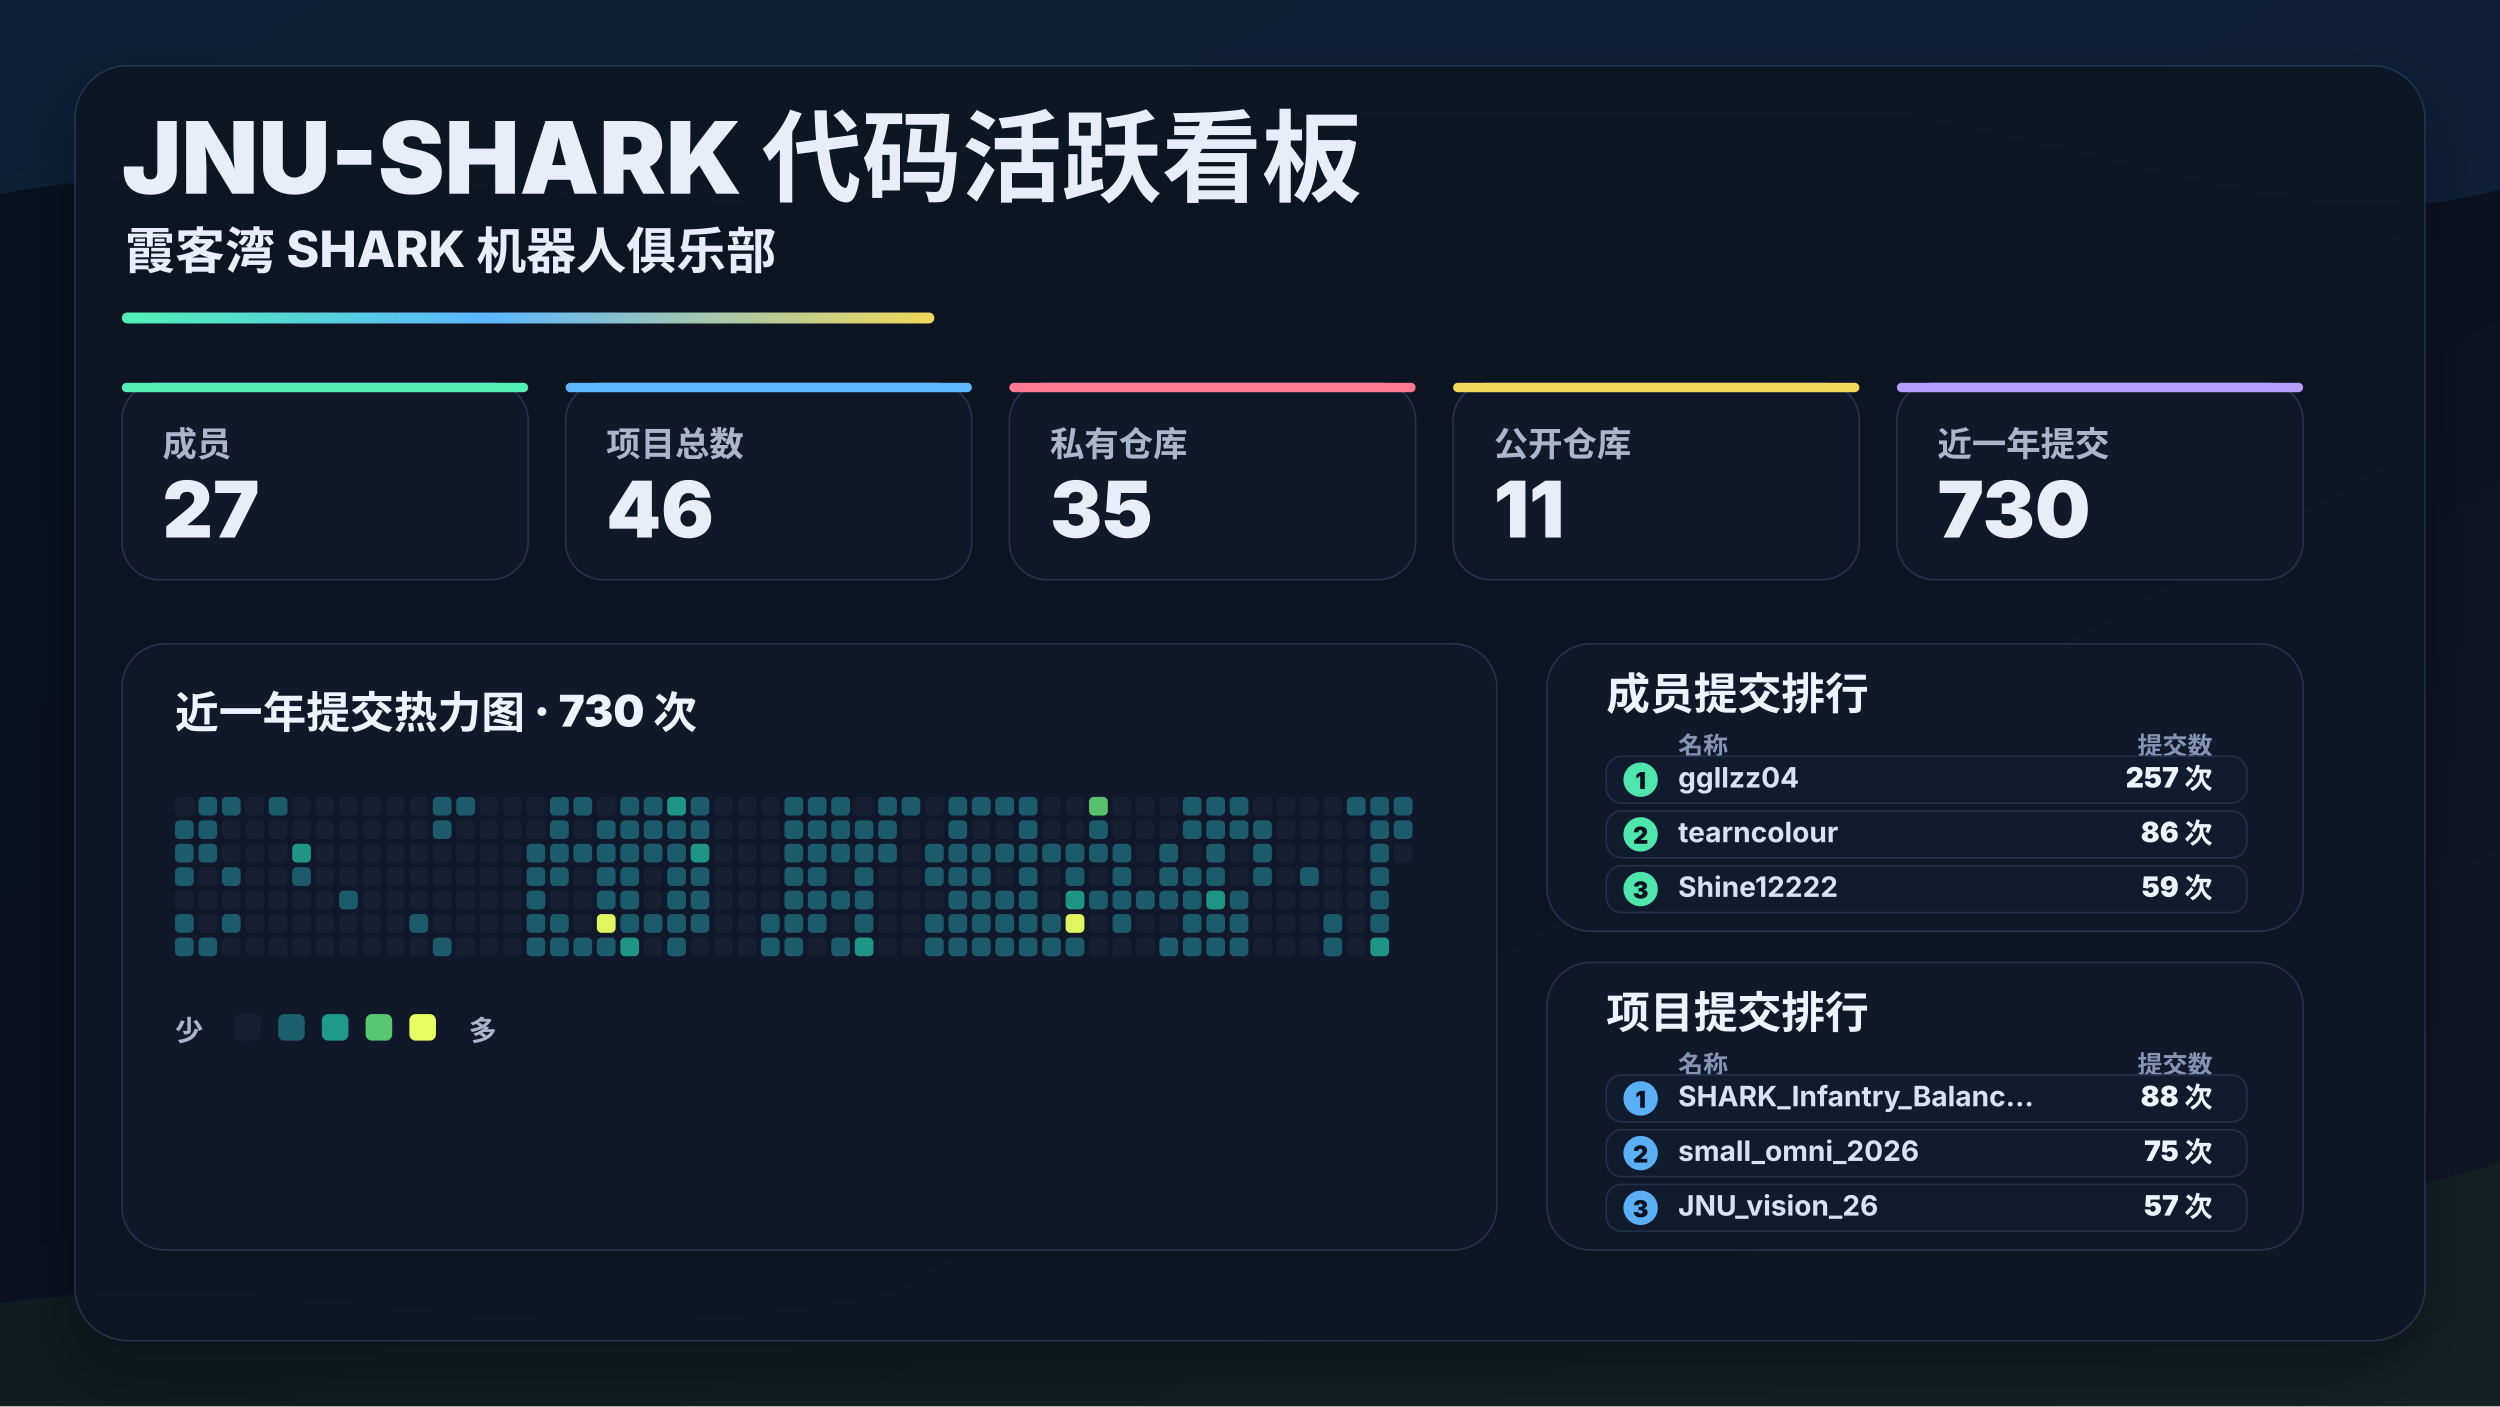
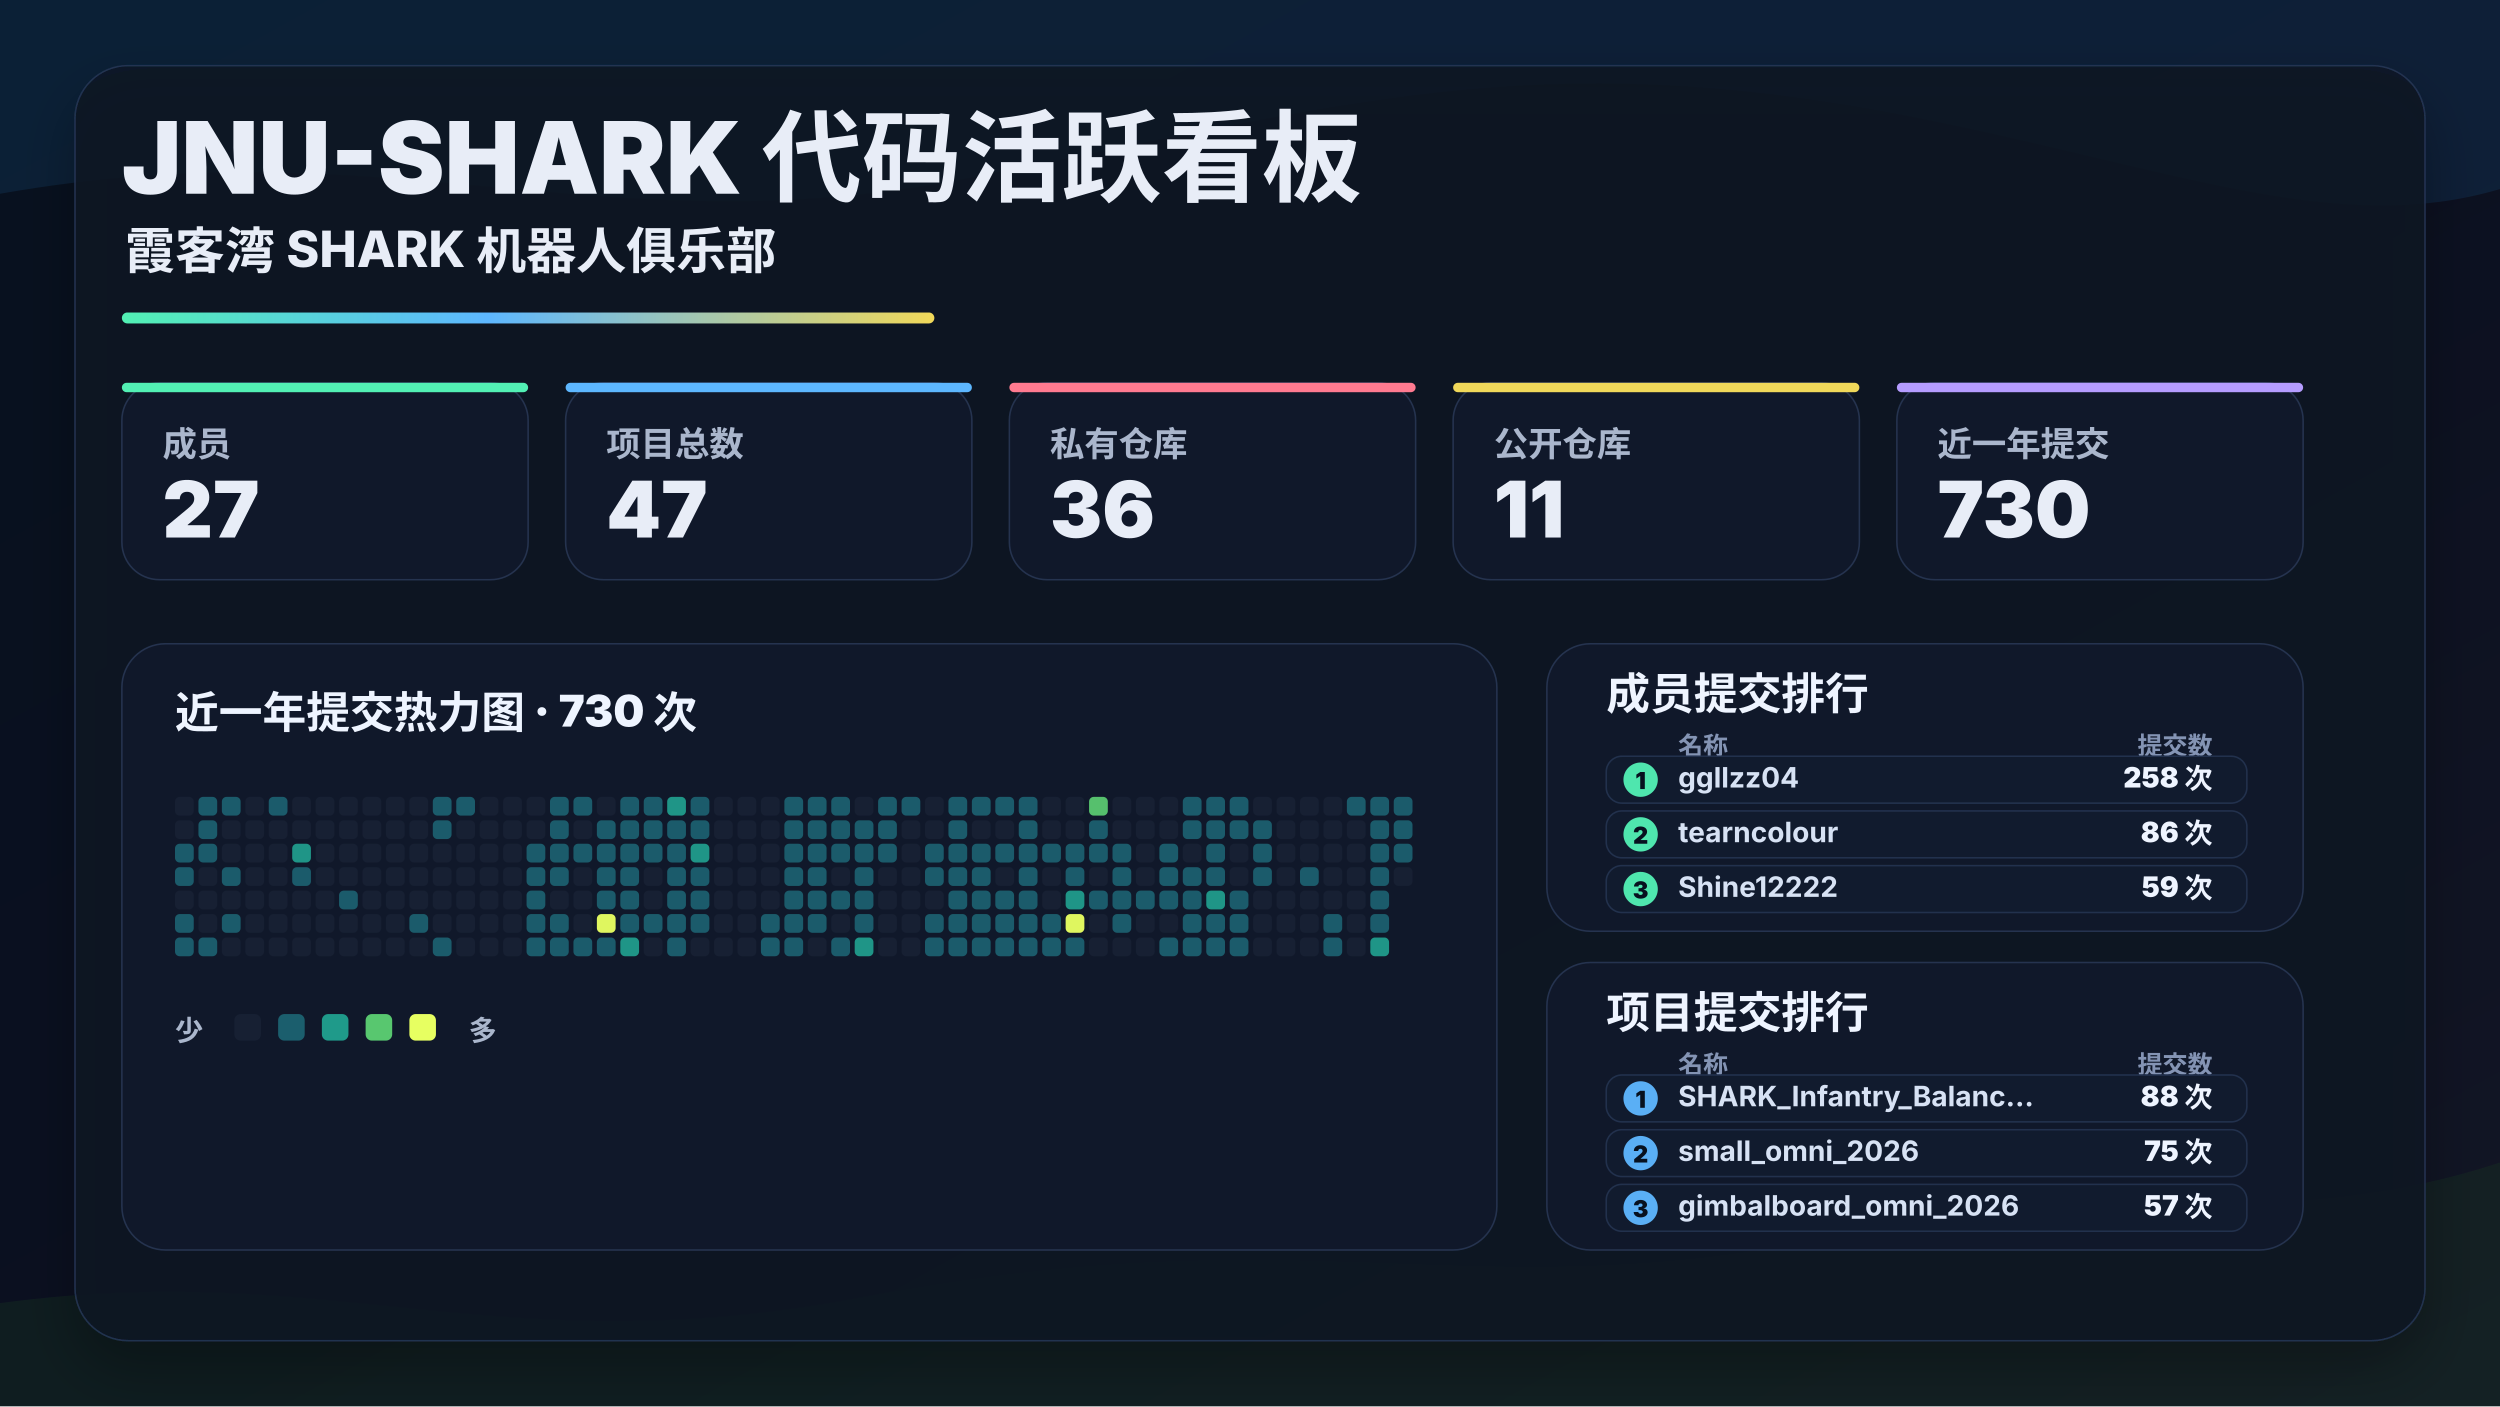
<svg xmlns="http://www.w3.org/2000/svg" width="1600" height="900" viewBox="0 0 1600 900" role="img" aria-labelledby="title desc">
  <defs>
    <linearGradient id="bg" x1="0" y1="0" x2="1" y2="1">
      <stop offset="0" stop-color="#07111f" />
      <stop offset="0.52" stop-color="#0b1020" />
      <stop offset="1" stop-color="#131625" />
    </linearGradient>
    <linearGradient id="hero" x1="0" y1="0" x2="1" y2="0">
      <stop offset="0" stop-color="#52f0b4" />
      <stop offset="0.45" stop-color="#5db7ff" />
      <stop offset="1" stop-color="#f0d85a" />
    </linearGradient>
    <filter id="softShadow" x="-10%" y="-10%" width="120%" height="120%">
      <feDropShadow dx="0" dy="18" stdDeviation="18" flood-color="#000000" flood-opacity="0.32" />
    </filter>
  </defs>
  <style>
    text { font-family: Inter, ui-sans-serif, system-ui, -apple-system, BlinkMacSystemFont, "Segoe UI", "PingFang SC", "Microsoft YaHei", sans-serif; fill: #e8edf7; }
    .title { font-size: 64px; font-weight: 900; letter-spacing: 0; }
    .subtitle { font-size: 32px; font-weight: 780; fill: #e8edf7; }
    .label { font-size: 22px; fill: #aab6cc; font-weight: 760; }
    .stat { font-size: 50px; font-weight: 900; }
    .section-title { font-size: 28px; font-weight: 860; fill: #eef4ff; }
    .table-head { font-size: 16px; fill: #8494b4; font-weight: 720; }
    .row-name { font-size: 18px; fill: #d7e2f4; font-weight: 720; }
    .row-value { font-size: 18px; fill: #eef4ff; font-weight: 860; }
    .rank { font-size: 15px; fill: #07111f; font-weight: 900; }
    .tiny { font-size: 18px; fill: #aab6cc; font-weight: 620; }
  </style>
  <rect width="1600" height="900" fill="url(#bg)" />
  <path d="M0 124 C250 80 385 160 620 114 C860 67 982 28 1220 74 C1392 108 1495 152 1600 121 L1600 0 L0 0 Z" fill="#12385c" opacity="0.38" />
  <path d="M0 834 C216 805 318 875 553 830 C835 776 935 837 1160 794 C1350 758 1464 789 1600 744 L1600 900 L0 900 Z" fill="#173622" opacity="0.36" />
  <g filter="url(#softShadow)">
    <rect x="48" y="42" width="1504" height="816" rx="34" fill="#0b1324" opacity="0.88" stroke="#263654" />
  </g>
  <text x="78" y="124" class="title">JNU-SHARK 代码活跃看板</text>
  <text x="80" y="172" class="subtitle">霞客湾 SHARK 机器人俱乐部</text>
  <rect x="78" y="200" width="520" height="7" rx="3.5" fill="url(#hero)" />
  <g>
    <rect x="78" y="245" width="260" height="126" rx="24" fill="#10182a" stroke="#25334f" />
    <rect x="78" y="245" width="260" height="6" rx="3" fill="#52f0b4" />
    <text x="104" y="292" class="label">成员</text>
    <text x="104" y="344" class="stat">27</text>
  </g>
  <g>
    <rect x="362" y="245" width="260" height="126" rx="24" fill="#10182a" stroke="#25334f" />
    <rect x="362" y="245" width="260" height="6" rx="3" fill="#5db7ff" />
    <text x="388" y="292" class="label">项目总数</text>
-     <text x="388" y="344" class="stat">46</text>
+     <text x="388" y="344" class="stat">47</text>
  </g>
  <g>
    <rect x="646" y="245" width="260" height="126" rx="24" fill="#10182a" stroke="#25334f" />
    <rect x="646" y="245" width="260" height="6" rx="3" fill="#ff7a90" />
    <text x="672" y="292" class="label">私有仓库</text>
-     <text x="672" y="344" class="stat">35</text>
+     <text x="672" y="344" class="stat">36</text>
  </g>
  <g>
    <rect x="930" y="245" width="260" height="126" rx="24" fill="#10182a" stroke="#25334f" />
    <rect x="930" y="245" width="260" height="6" rx="3" fill="#f0d85a" />
    <text x="956" y="292" class="label">公开仓库</text>
    <text x="956" y="344" class="stat">11</text>
  </g>
  <g>
    <rect x="1214" y="245" width="260" height="126" rx="24" fill="#10182a" stroke="#25334f" />
    <rect x="1214" y="245" width="260" height="6" rx="3" fill="#b59cff" />
    <text x="1240" y="292" class="label">近一年提交</text>
    <text x="1240" y="344" class="stat">730</text>
  </g>
  <rect x="78" y="412" width="880" height="388" rx="28" fill="#10182a" stroke="#25334f" />
  <text x="112" y="466" class="section-title">近一年提交热力图 · 730 次</text>
  <rect x="112" y="510" width="12" height="12" rx="3" fill="#172033" opacity="0.96" />
-   <rect x="112" y="525" width="12" height="12" rx="3" fill="#1b5e6d" opacity="0.96" />
+   <rect x="112" y="525" width="12" height="12" rx="3" fill="#172033" opacity="0.96" />
  <rect x="112" y="540" width="12" height="12" rx="3" fill="#1b5e6d" opacity="0.96" />
  <rect x="112" y="555" width="12" height="12" rx="3" fill="#1b5e6d" opacity="0.96" />
  <rect x="112" y="570" width="12" height="12" rx="3" fill="#172033" opacity="0.96" />
  <rect x="112" y="585" width="12" height="12" rx="3" fill="#1b5e6d" opacity="0.96" />
  <rect x="112" y="600" width="12" height="12" rx="3" fill="#1b5e6d" opacity="0.96" />
  <rect x="127" y="510" width="12" height="12" rx="3" fill="#1b5e6d" opacity="0.96" />
  <rect x="127" y="525" width="12" height="12" rx="3" fill="#1b5e6d" opacity="0.96" />
  <rect x="127" y="540" width="12" height="12" rx="3" fill="#1b5e6d" opacity="0.96" />
  <rect x="127" y="555" width="12" height="12" rx="3" fill="#172033" opacity="0.96" />
  <rect x="127" y="570" width="12" height="12" rx="3" fill="#172033" opacity="0.96" />
  <rect x="127" y="585" width="12" height="12" rx="3" fill="#172033" opacity="0.96" />
  <rect x="127" y="600" width="12" height="12" rx="3" fill="#1b5e6d" opacity="0.96" />
  <rect x="142" y="510" width="12" height="12" rx="3" fill="#1b5e6d" opacity="0.96" />
  <rect x="142" y="525" width="12" height="12" rx="3" fill="#172033" opacity="0.96" />
  <rect x="142" y="540" width="12" height="12" rx="3" fill="#172033" opacity="0.96" />
  <rect x="142" y="555" width="12" height="12" rx="3" fill="#1b5e6d" opacity="0.96" />
  <rect x="142" y="570" width="12" height="12" rx="3" fill="#172033" opacity="0.96" />
  <rect x="142" y="585" width="12" height="12" rx="3" fill="#1b5e6d" opacity="0.96" />
  <rect x="142" y="600" width="12" height="12" rx="3" fill="#172033" opacity="0.96" />
  <rect x="157" y="510" width="12" height="12" rx="3" fill="#172033" opacity="0.96" />
  <rect x="157" y="525" width="12" height="12" rx="3" fill="#172033" opacity="0.96" />
  <rect x="157" y="540" width="12" height="12" rx="3" fill="#172033" opacity="0.96" />
  <rect x="157" y="555" width="12" height="12" rx="3" fill="#172033" opacity="0.96" />
  <rect x="157" y="570" width="12" height="12" rx="3" fill="#172033" opacity="0.96" />
  <rect x="157" y="585" width="12" height="12" rx="3" fill="#172033" opacity="0.96" />
  <rect x="157" y="600" width="12" height="12" rx="3" fill="#172033" opacity="0.96" />
  <rect x="172" y="510" width="12" height="12" rx="3" fill="#1b5e6d" opacity="0.96" />
  <rect x="172" y="525" width="12" height="12" rx="3" fill="#172033" opacity="0.96" />
  <rect x="172" y="540" width="12" height="12" rx="3" fill="#172033" opacity="0.96" />
  <rect x="172" y="555" width="12" height="12" rx="3" fill="#172033" opacity="0.96" />
  <rect x="172" y="570" width="12" height="12" rx="3" fill="#172033" opacity="0.96" />
  <rect x="172" y="585" width="12" height="12" rx="3" fill="#172033" opacity="0.96" />
  <rect x="172" y="600" width="12" height="12" rx="3" fill="#172033" opacity="0.96" />
  <rect x="187" y="510" width="12" height="12" rx="3" fill="#172033" opacity="0.96" />
  <rect x="187" y="525" width="12" height="12" rx="3" fill="#172033" opacity="0.96" />
  <rect x="187" y="540" width="12" height="12" rx="3" fill="#1f9a8a" opacity="0.96" />
  <rect x="187" y="555" width="12" height="12" rx="3" fill="#1b5e6d" opacity="0.96" />
  <rect x="187" y="570" width="12" height="12" rx="3" fill="#172033" opacity="0.96" />
  <rect x="187" y="585" width="12" height="12" rx="3" fill="#172033" opacity="0.96" />
  <rect x="187" y="600" width="12" height="12" rx="3" fill="#172033" opacity="0.96" />
  <rect x="202" y="510" width="12" height="12" rx="3" fill="#172033" opacity="0.96" />
  <rect x="202" y="525" width="12" height="12" rx="3" fill="#172033" opacity="0.96" />
  <rect x="202" y="540" width="12" height="12" rx="3" fill="#172033" opacity="0.96" />
  <rect x="202" y="555" width="12" height="12" rx="3" fill="#172033" opacity="0.96" />
  <rect x="202" y="570" width="12" height="12" rx="3" fill="#172033" opacity="0.96" />
  <rect x="202" y="585" width="12" height="12" rx="3" fill="#172033" opacity="0.96" />
  <rect x="202" y="600" width="12" height="12" rx="3" fill="#172033" opacity="0.96" />
  <rect x="217" y="510" width="12" height="12" rx="3" fill="#172033" opacity="0.96" />
  <rect x="217" y="525" width="12" height="12" rx="3" fill="#172033" opacity="0.96" />
  <rect x="217" y="540" width="12" height="12" rx="3" fill="#172033" opacity="0.96" />
  <rect x="217" y="555" width="12" height="12" rx="3" fill="#172033" opacity="0.96" />
  <rect x="217" y="570" width="12" height="12" rx="3" fill="#1b5e6d" opacity="0.96" />
  <rect x="217" y="585" width="12" height="12" rx="3" fill="#172033" opacity="0.96" />
  <rect x="217" y="600" width="12" height="12" rx="3" fill="#172033" opacity="0.96" />
  <rect x="232" y="510" width="12" height="12" rx="3" fill="#172033" opacity="0.96" />
  <rect x="232" y="525" width="12" height="12" rx="3" fill="#172033" opacity="0.96" />
  <rect x="232" y="540" width="12" height="12" rx="3" fill="#172033" opacity="0.96" />
  <rect x="232" y="555" width="12" height="12" rx="3" fill="#172033" opacity="0.96" />
  <rect x="232" y="570" width="12" height="12" rx="3" fill="#172033" opacity="0.96" />
  <rect x="232" y="585" width="12" height="12" rx="3" fill="#172033" opacity="0.96" />
  <rect x="232" y="600" width="12" height="12" rx="3" fill="#172033" opacity="0.96" />
  <rect x="247" y="510" width="12" height="12" rx="3" fill="#172033" opacity="0.96" />
  <rect x="247" y="525" width="12" height="12" rx="3" fill="#172033" opacity="0.96" />
  <rect x="247" y="540" width="12" height="12" rx="3" fill="#172033" opacity="0.96" />
  <rect x="247" y="555" width="12" height="12" rx="3" fill="#172033" opacity="0.96" />
  <rect x="247" y="570" width="12" height="12" rx="3" fill="#172033" opacity="0.96" />
  <rect x="247" y="585" width="12" height="12" rx="3" fill="#172033" opacity="0.96" />
  <rect x="247" y="600" width="12" height="12" rx="3" fill="#172033" opacity="0.96" />
  <rect x="262" y="510" width="12" height="12" rx="3" fill="#172033" opacity="0.96" />
  <rect x="262" y="525" width="12" height="12" rx="3" fill="#172033" opacity="0.96" />
  <rect x="262" y="540" width="12" height="12" rx="3" fill="#172033" opacity="0.96" />
  <rect x="262" y="555" width="12" height="12" rx="3" fill="#172033" opacity="0.96" />
  <rect x="262" y="570" width="12" height="12" rx="3" fill="#172033" opacity="0.96" />
  <rect x="262" y="585" width="12" height="12" rx="3" fill="#1b5e6d" opacity="0.96" />
  <rect x="262" y="600" width="12" height="12" rx="3" fill="#172033" opacity="0.96" />
  <rect x="277" y="510" width="12" height="12" rx="3" fill="#1b5e6d" opacity="0.96" />
  <rect x="277" y="525" width="12" height="12" rx="3" fill="#1b5e6d" opacity="0.96" />
  <rect x="277" y="540" width="12" height="12" rx="3" fill="#172033" opacity="0.96" />
  <rect x="277" y="555" width="12" height="12" rx="3" fill="#172033" opacity="0.96" />
  <rect x="277" y="570" width="12" height="12" rx="3" fill="#172033" opacity="0.96" />
  <rect x="277" y="585" width="12" height="12" rx="3" fill="#172033" opacity="0.96" />
  <rect x="277" y="600" width="12" height="12" rx="3" fill="#1b5e6d" opacity="0.96" />
  <rect x="292" y="510" width="12" height="12" rx="3" fill="#1b5e6d" opacity="0.96" />
  <rect x="292" y="525" width="12" height="12" rx="3" fill="#172033" opacity="0.96" />
  <rect x="292" y="540" width="12" height="12" rx="3" fill="#172033" opacity="0.96" />
  <rect x="292" y="555" width="12" height="12" rx="3" fill="#172033" opacity="0.96" />
  <rect x="292" y="570" width="12" height="12" rx="3" fill="#172033" opacity="0.96" />
  <rect x="292" y="585" width="12" height="12" rx="3" fill="#172033" opacity="0.96" />
  <rect x="292" y="600" width="12" height="12" rx="3" fill="#172033" opacity="0.96" />
  <rect x="307" y="510" width="12" height="12" rx="3" fill="#172033" opacity="0.96" />
  <rect x="307" y="525" width="12" height="12" rx="3" fill="#172033" opacity="0.96" />
  <rect x="307" y="540" width="12" height="12" rx="3" fill="#172033" opacity="0.96" />
  <rect x="307" y="555" width="12" height="12" rx="3" fill="#172033" opacity="0.96" />
  <rect x="307" y="570" width="12" height="12" rx="3" fill="#172033" opacity="0.96" />
  <rect x="307" y="585" width="12" height="12" rx="3" fill="#172033" opacity="0.96" />
  <rect x="307" y="600" width="12" height="12" rx="3" fill="#172033" opacity="0.96" />
  <rect x="322" y="510" width="12" height="12" rx="3" fill="#172033" opacity="0.96" />
  <rect x="322" y="525" width="12" height="12" rx="3" fill="#172033" opacity="0.96" />
  <rect x="322" y="540" width="12" height="12" rx="3" fill="#172033" opacity="0.96" />
  <rect x="322" y="555" width="12" height="12" rx="3" fill="#172033" opacity="0.96" />
  <rect x="322" y="570" width="12" height="12" rx="3" fill="#172033" opacity="0.96" />
  <rect x="322" y="585" width="12" height="12" rx="3" fill="#172033" opacity="0.96" />
  <rect x="322" y="600" width="12" height="12" rx="3" fill="#172033" opacity="0.96" />
  <rect x="337" y="510" width="12" height="12" rx="3" fill="#172033" opacity="0.96" />
  <rect x="337" y="525" width="12" height="12" rx="3" fill="#172033" opacity="0.96" />
  <rect x="337" y="540" width="12" height="12" rx="3" fill="#1b5e6d" opacity="0.96" />
  <rect x="337" y="555" width="12" height="12" rx="3" fill="#1b5e6d" opacity="0.96" />
  <rect x="337" y="570" width="12" height="12" rx="3" fill="#1b5e6d" opacity="0.96" />
  <rect x="337" y="585" width="12" height="12" rx="3" fill="#1b5e6d" opacity="0.96" />
  <rect x="337" y="600" width="12" height="12" rx="3" fill="#1b5e6d" opacity="0.96" />
  <rect x="352" y="510" width="12" height="12" rx="3" fill="#1b5e6d" opacity="0.96" />
  <rect x="352" y="525" width="12" height="12" rx="3" fill="#1b5e6d" opacity="0.96" />
  <rect x="352" y="540" width="12" height="12" rx="3" fill="#1b5e6d" opacity="0.96" />
  <rect x="352" y="555" width="12" height="12" rx="3" fill="#1b5e6d" opacity="0.96" />
  <rect x="352" y="570" width="12" height="12" rx="3" fill="#172033" opacity="0.96" />
  <rect x="352" y="585" width="12" height="12" rx="3" fill="#1b5e6d" opacity="0.96" />
  <rect x="352" y="600" width="12" height="12" rx="3" fill="#1b5e6d" opacity="0.96" />
  <rect x="367" y="510" width="12" height="12" rx="3" fill="#1b5e6d" opacity="0.96" />
  <rect x="367" y="525" width="12" height="12" rx="3" fill="#172033" opacity="0.96" />
  <rect x="367" y="540" width="12" height="12" rx="3" fill="#1b5e6d" opacity="0.96" />
  <rect x="367" y="555" width="12" height="12" rx="3" fill="#172033" opacity="0.96" />
  <rect x="367" y="570" width="12" height="12" rx="3" fill="#172033" opacity="0.96" />
  <rect x="367" y="585" width="12" height="12" rx="3" fill="#172033" opacity="0.96" />
  <rect x="367" y="600" width="12" height="12" rx="3" fill="#1b5e6d" opacity="0.96" />
  <rect x="382" y="510" width="12" height="12" rx="3" fill="#172033" opacity="0.96" />
  <rect x="382" y="525" width="12" height="12" rx="3" fill="#1b5e6d" opacity="0.96" />
  <rect x="382" y="540" width="12" height="12" rx="3" fill="#1b5e6d" opacity="0.96" />
  <rect x="382" y="555" width="12" height="12" rx="3" fill="#1b5e6d" opacity="0.96" />
  <rect x="382" y="570" width="12" height="12" rx="3" fill="#1b5e6d" opacity="0.96" />
  <rect x="382" y="585" width="12" height="12" rx="3" fill="#e7ff61" opacity="0.96" />
  <rect x="382" y="600" width="12" height="12" rx="3" fill="#1b5e6d" opacity="0.96" />
  <rect x="397" y="510" width="12" height="12" rx="3" fill="#1b5e6d" opacity="0.96" />
  <rect x="397" y="525" width="12" height="12" rx="3" fill="#1b5e6d" opacity="0.96" />
  <rect x="397" y="540" width="12" height="12" rx="3" fill="#1b5e6d" opacity="0.96" />
  <rect x="397" y="555" width="12" height="12" rx="3" fill="#1b5e6d" opacity="0.96" />
  <rect x="397" y="570" width="12" height="12" rx="3" fill="#1b5e6d" opacity="0.96" />
  <rect x="397" y="585" width="12" height="12" rx="3" fill="#1b5e6d" opacity="0.96" />
  <rect x="397" y="600" width="12" height="12" rx="3" fill="#1f9a8a" opacity="0.96" />
  <rect x="412" y="510" width="12" height="12" rx="3" fill="#1b5e6d" opacity="0.96" />
  <rect x="412" y="525" width="12" height="12" rx="3" fill="#1b5e6d" opacity="0.96" />
  <rect x="412" y="540" width="12" height="12" rx="3" fill="#1b5e6d" opacity="0.96" />
  <rect x="412" y="555" width="12" height="12" rx="3" fill="#172033" opacity="0.96" />
  <rect x="412" y="570" width="12" height="12" rx="3" fill="#172033" opacity="0.96" />
  <rect x="412" y="585" width="12" height="12" rx="3" fill="#1b5e6d" opacity="0.96" />
  <rect x="412" y="600" width="12" height="12" rx="3" fill="#172033" opacity="0.96" />
  <rect x="427" y="510" width="12" height="12" rx="3" fill="#1f9a8a" opacity="0.96" />
  <rect x="427" y="525" width="12" height="12" rx="3" fill="#1b5e6d" opacity="0.96" />
  <rect x="427" y="540" width="12" height="12" rx="3" fill="#1b5e6d" opacity="0.96" />
  <rect x="427" y="555" width="12" height="12" rx="3" fill="#1b5e6d" opacity="0.96" />
  <rect x="427" y="570" width="12" height="12" rx="3" fill="#1b5e6d" opacity="0.96" />
  <rect x="427" y="585" width="12" height="12" rx="3" fill="#1b5e6d" opacity="0.96" />
  <rect x="427" y="600" width="12" height="12" rx="3" fill="#1b5e6d" opacity="0.96" />
  <rect x="442" y="510" width="12" height="12" rx="3" fill="#1b5e6d" opacity="0.96" />
  <rect x="442" y="525" width="12" height="12" rx="3" fill="#1b5e6d" opacity="0.96" />
  <rect x="442" y="540" width="12" height="12" rx="3" fill="#1f9a8a" opacity="0.96" />
  <rect x="442" y="555" width="12" height="12" rx="3" fill="#1b5e6d" opacity="0.96" />
  <rect x="442" y="570" width="12" height="12" rx="3" fill="#1b5e6d" opacity="0.96" />
  <rect x="442" y="585" width="12" height="12" rx="3" fill="#1b5e6d" opacity="0.96" />
  <rect x="442" y="600" width="12" height="12" rx="3" fill="#172033" opacity="0.96" />
  <rect x="457" y="510" width="12" height="12" rx="3" fill="#172033" opacity="0.96" />
  <rect x="457" y="525" width="12" height="12" rx="3" fill="#172033" opacity="0.96" />
  <rect x="457" y="540" width="12" height="12" rx="3" fill="#172033" opacity="0.96" />
  <rect x="457" y="555" width="12" height="12" rx="3" fill="#172033" opacity="0.96" />
  <rect x="457" y="570" width="12" height="12" rx="3" fill="#172033" opacity="0.96" />
  <rect x="457" y="585" width="12" height="12" rx="3" fill="#172033" opacity="0.96" />
  <rect x="457" y="600" width="12" height="12" rx="3" fill="#172033" opacity="0.96" />
  <rect x="472" y="510" width="12" height="12" rx="3" fill="#172033" opacity="0.96" />
  <rect x="472" y="525" width="12" height="12" rx="3" fill="#172033" opacity="0.96" />
  <rect x="472" y="540" width="12" height="12" rx="3" fill="#172033" opacity="0.96" />
  <rect x="472" y="555" width="12" height="12" rx="3" fill="#172033" opacity="0.96" />
  <rect x="472" y="570" width="12" height="12" rx="3" fill="#172033" opacity="0.96" />
  <rect x="472" y="585" width="12" height="12" rx="3" fill="#172033" opacity="0.96" />
  <rect x="472" y="600" width="12" height="12" rx="3" fill="#172033" opacity="0.96" />
  <rect x="487" y="510" width="12" height="12" rx="3" fill="#172033" opacity="0.96" />
  <rect x="487" y="525" width="12" height="12" rx="3" fill="#172033" opacity="0.96" />
  <rect x="487" y="540" width="12" height="12" rx="3" fill="#172033" opacity="0.96" />
  <rect x="487" y="555" width="12" height="12" rx="3" fill="#172033" opacity="0.96" />
  <rect x="487" y="570" width="12" height="12" rx="3" fill="#172033" opacity="0.96" />
  <rect x="487" y="585" width="12" height="12" rx="3" fill="#1b5e6d" opacity="0.96" />
  <rect x="487" y="600" width="12" height="12" rx="3" fill="#1b5e6d" opacity="0.96" />
  <rect x="502" y="510" width="12" height="12" rx="3" fill="#1b5e6d" opacity="0.96" />
  <rect x="502" y="525" width="12" height="12" rx="3" fill="#1b5e6d" opacity="0.96" />
  <rect x="502" y="540" width="12" height="12" rx="3" fill="#1b5e6d" opacity="0.96" />
  <rect x="502" y="555" width="12" height="12" rx="3" fill="#1b5e6d" opacity="0.96" />
  <rect x="502" y="570" width="12" height="12" rx="3" fill="#1b5e6d" opacity="0.96" />
  <rect x="502" y="585" width="12" height="12" rx="3" fill="#1b5e6d" opacity="0.96" />
  <rect x="502" y="600" width="12" height="12" rx="3" fill="#1b5e6d" opacity="0.96" />
  <rect x="517" y="510" width="12" height="12" rx="3" fill="#1b5e6d" opacity="0.96" />
  <rect x="517" y="525" width="12" height="12" rx="3" fill="#1b5e6d" opacity="0.96" />
  <rect x="517" y="540" width="12" height="12" rx="3" fill="#1b5e6d" opacity="0.96" />
  <rect x="517" y="555" width="12" height="12" rx="3" fill="#1b5e6d" opacity="0.96" />
  <rect x="517" y="570" width="12" height="12" rx="3" fill="#1b5e6d" opacity="0.96" />
  <rect x="517" y="585" width="12" height="12" rx="3" fill="#1b5e6d" opacity="0.96" />
  <rect x="517" y="600" width="12" height="12" rx="3" fill="#172033" opacity="0.96" />
  <rect x="532" y="510" width="12" height="12" rx="3" fill="#1b5e6d" opacity="0.96" />
  <rect x="532" y="525" width="12" height="12" rx="3" fill="#1b5e6d" opacity="0.96" />
  <rect x="532" y="540" width="12" height="12" rx="3" fill="#1b5e6d" opacity="0.96" />
  <rect x="532" y="555" width="12" height="12" rx="3" fill="#172033" opacity="0.96" />
  <rect x="532" y="570" width="12" height="12" rx="3" fill="#1b5e6d" opacity="0.96" />
  <rect x="532" y="585" width="12" height="12" rx="3" fill="#172033" opacity="0.96" />
  <rect x="532" y="600" width="12" height="12" rx="3" fill="#1b5e6d" opacity="0.96" />
  <rect x="547" y="510" width="12" height="12" rx="3" fill="#172033" opacity="0.96" />
  <rect x="547" y="525" width="12" height="12" rx="3" fill="#1b5e6d" opacity="0.96" />
  <rect x="547" y="540" width="12" height="12" rx="3" fill="#1b5e6d" opacity="0.96" />
  <rect x="547" y="555" width="12" height="12" rx="3" fill="#1b5e6d" opacity="0.96" />
  <rect x="547" y="570" width="12" height="12" rx="3" fill="#1b5e6d" opacity="0.96" />
  <rect x="547" y="585" width="12" height="12" rx="3" fill="#1b5e6d" opacity="0.96" />
  <rect x="547" y="600" width="12" height="12" rx="3" fill="#1f9a8a" opacity="0.96" />
  <rect x="562" y="510" width="12" height="12" rx="3" fill="#1b5e6d" opacity="0.96" />
  <rect x="562" y="525" width="12" height="12" rx="3" fill="#1b5e6d" opacity="0.96" />
  <rect x="562" y="540" width="12" height="12" rx="3" fill="#1b5e6d" opacity="0.96" />
  <rect x="562" y="555" width="12" height="12" rx="3" fill="#172033" opacity="0.96" />
  <rect x="562" y="570" width="12" height="12" rx="3" fill="#172033" opacity="0.96" />
  <rect x="562" y="585" width="12" height="12" rx="3" fill="#172033" opacity="0.96" />
  <rect x="562" y="600" width="12" height="12" rx="3" fill="#172033" opacity="0.96" />
  <rect x="577" y="510" width="12" height="12" rx="3" fill="#1b5e6d" opacity="0.96" />
  <rect x="577" y="525" width="12" height="12" rx="3" fill="#172033" opacity="0.96" />
  <rect x="577" y="540" width="12" height="12" rx="3" fill="#172033" opacity="0.96" />
  <rect x="577" y="555" width="12" height="12" rx="3" fill="#172033" opacity="0.96" />
  <rect x="577" y="570" width="12" height="12" rx="3" fill="#172033" opacity="0.96" />
  <rect x="577" y="585" width="12" height="12" rx="3" fill="#172033" opacity="0.96" />
  <rect x="577" y="600" width="12" height="12" rx="3" fill="#172033" opacity="0.96" />
  <rect x="592" y="510" width="12" height="12" rx="3" fill="#172033" opacity="0.96" />
  <rect x="592" y="525" width="12" height="12" rx="3" fill="#172033" opacity="0.96" />
  <rect x="592" y="540" width="12" height="12" rx="3" fill="#1b5e6d" opacity="0.96" />
  <rect x="592" y="555" width="12" height="12" rx="3" fill="#1b5e6d" opacity="0.96" />
  <rect x="592" y="570" width="12" height="12" rx="3" fill="#172033" opacity="0.96" />
  <rect x="592" y="585" width="12" height="12" rx="3" fill="#1b5e6d" opacity="0.96" />
  <rect x="592" y="600" width="12" height="12" rx="3" fill="#1b5e6d" opacity="0.96" />
  <rect x="607" y="510" width="12" height="12" rx="3" fill="#1b5e6d" opacity="0.96" />
  <rect x="607" y="525" width="12" height="12" rx="3" fill="#1b5e6d" opacity="0.96" />
  <rect x="607" y="540" width="12" height="12" rx="3" fill="#1b5e6d" opacity="0.96" />
  <rect x="607" y="555" width="12" height="12" rx="3" fill="#1b5e6d" opacity="0.96" />
  <rect x="607" y="570" width="12" height="12" rx="3" fill="#1b5e6d" opacity="0.96" />
  <rect x="607" y="585" width="12" height="12" rx="3" fill="#1b5e6d" opacity="0.96" />
  <rect x="607" y="600" width="12" height="12" rx="3" fill="#1b5e6d" opacity="0.96" />
  <rect x="622" y="510" width="12" height="12" rx="3" fill="#1b5e6d" opacity="0.96" />
  <rect x="622" y="525" width="12" height="12" rx="3" fill="#172033" opacity="0.96" />
  <rect x="622" y="540" width="12" height="12" rx="3" fill="#1b5e6d" opacity="0.96" />
  <rect x="622" y="555" width="12" height="12" rx="3" fill="#1b5e6d" opacity="0.96" />
  <rect x="622" y="570" width="12" height="12" rx="3" fill="#1b5e6d" opacity="0.96" />
  <rect x="622" y="585" width="12" height="12" rx="3" fill="#1b5e6d" opacity="0.96" />
  <rect x="622" y="600" width="12" height="12" rx="3" fill="#1b5e6d" opacity="0.96" />
  <rect x="637" y="510" width="12" height="12" rx="3" fill="#1b5e6d" opacity="0.96" />
  <rect x="637" y="525" width="12" height="12" rx="3" fill="#172033" opacity="0.96" />
  <rect x="637" y="540" width="12" height="12" rx="3" fill="#1b5e6d" opacity="0.96" />
  <rect x="637" y="555" width="12" height="12" rx="3" fill="#172033" opacity="0.96" />
  <rect x="637" y="570" width="12" height="12" rx="3" fill="#1b5e6d" opacity="0.96" />
  <rect x="637" y="585" width="12" height="12" rx="3" fill="#1b5e6d" opacity="0.96" />
  <rect x="637" y="600" width="12" height="12" rx="3" fill="#1b5e6d" opacity="0.96" />
  <rect x="652" y="510" width="12" height="12" rx="3" fill="#1b5e6d" opacity="0.96" />
  <rect x="652" y="525" width="12" height="12" rx="3" fill="#1b5e6d" opacity="0.96" />
  <rect x="652" y="540" width="12" height="12" rx="3" fill="#1b5e6d" opacity="0.96" />
  <rect x="652" y="555" width="12" height="12" rx="3" fill="#1b5e6d" opacity="0.96" />
  <rect x="652" y="570" width="12" height="12" rx="3" fill="#1b5e6d" opacity="0.96" />
  <rect x="652" y="585" width="12" height="12" rx="3" fill="#1b5e6d" opacity="0.96" />
  <rect x="652" y="600" width="12" height="12" rx="3" fill="#1b5e6d" opacity="0.96" />
  <rect x="667" y="510" width="12" height="12" rx="3" fill="#172033" opacity="0.96" />
  <rect x="667" y="525" width="12" height="12" rx="3" fill="#172033" opacity="0.96" />
  <rect x="667" y="540" width="12" height="12" rx="3" fill="#1b5e6d" opacity="0.96" />
  <rect x="667" y="555" width="12" height="12" rx="3" fill="#172033" opacity="0.96" />
  <rect x="667" y="570" width="12" height="12" rx="3" fill="#172033" opacity="0.96" />
  <rect x="667" y="585" width="12" height="12" rx="3" fill="#1b5e6d" opacity="0.96" />
  <rect x="667" y="600" width="12" height="12" rx="3" fill="#1b5e6d" opacity="0.96" />
  <rect x="682" y="510" width="12" height="12" rx="3" fill="#172033" opacity="0.96" />
  <rect x="682" y="525" width="12" height="12" rx="3" fill="#172033" opacity="0.96" />
  <rect x="682" y="540" width="12" height="12" rx="3" fill="#1b5e6d" opacity="0.96" />
  <rect x="682" y="555" width="12" height="12" rx="3" fill="#1b5e6d" opacity="0.96" />
  <rect x="682" y="570" width="12" height="12" rx="3" fill="#1f9a8a" opacity="0.96" />
  <rect x="682" y="585" width="12" height="12" rx="3" fill="#e7ff61" opacity="0.96" />
  <rect x="682" y="600" width="12" height="12" rx="3" fill="#1b5e6d" opacity="0.96" />
  <rect x="697" y="510" width="12" height="12" rx="3" fill="#58c76f" opacity="0.96" />
  <rect x="697" y="525" width="12" height="12" rx="3" fill="#1b5e6d" opacity="0.96" />
  <rect x="697" y="540" width="12" height="12" rx="3" fill="#1b5e6d" opacity="0.96" />
  <rect x="697" y="555" width="12" height="12" rx="3" fill="#172033" opacity="0.96" />
  <rect x="697" y="570" width="12" height="12" rx="3" fill="#1b5e6d" opacity="0.96" />
  <rect x="697" y="585" width="12" height="12" rx="3" fill="#172033" opacity="0.96" />
  <rect x="697" y="600" width="12" height="12" rx="3" fill="#172033" opacity="0.96" />
  <rect x="712" y="510" width="12" height="12" rx="3" fill="#172033" opacity="0.96" />
  <rect x="712" y="525" width="12" height="12" rx="3" fill="#172033" opacity="0.96" />
  <rect x="712" y="540" width="12" height="12" rx="3" fill="#1b5e6d" opacity="0.96" />
  <rect x="712" y="555" width="12" height="12" rx="3" fill="#1b5e6d" opacity="0.96" />
  <rect x="712" y="570" width="12" height="12" rx="3" fill="#1b5e6d" opacity="0.96" />
  <rect x="712" y="585" width="12" height="12" rx="3" fill="#1b5e6d" opacity="0.96" />
  <rect x="712" y="600" width="12" height="12" rx="3" fill="#172033" opacity="0.96" />
  <rect x="727" y="510" width="12" height="12" rx="3" fill="#172033" opacity="0.96" />
  <rect x="727" y="525" width="12" height="12" rx="3" fill="#172033" opacity="0.96" />
  <rect x="727" y="540" width="12" height="12" rx="3" fill="#172033" opacity="0.96" />
  <rect x="727" y="555" width="12" height="12" rx="3" fill="#172033" opacity="0.96" />
  <rect x="727" y="570" width="12" height="12" rx="3" fill="#1b5e6d" opacity="0.96" />
  <rect x="727" y="585" width="12" height="12" rx="3" fill="#172033" opacity="0.96" />
  <rect x="727" y="600" width="12" height="12" rx="3" fill="#172033" opacity="0.96" />
  <rect x="742" y="510" width="12" height="12" rx="3" fill="#172033" opacity="0.96" />
  <rect x="742" y="525" width="12" height="12" rx="3" fill="#172033" opacity="0.96" />
  <rect x="742" y="540" width="12" height="12" rx="3" fill="#1b5e6d" opacity="0.96" />
  <rect x="742" y="555" width="12" height="12" rx="3" fill="#1b5e6d" opacity="0.96" />
  <rect x="742" y="570" width="12" height="12" rx="3" fill="#1b5e6d" opacity="0.96" />
  <rect x="742" y="585" width="12" height="12" rx="3" fill="#172033" opacity="0.96" />
  <rect x="742" y="600" width="12" height="12" rx="3" fill="#1b5e6d" opacity="0.96" />
  <rect x="757" y="510" width="12" height="12" rx="3" fill="#1b5e6d" opacity="0.96" />
  <rect x="757" y="525" width="12" height="12" rx="3" fill="#1b5e6d" opacity="0.96" />
  <rect x="757" y="540" width="12" height="12" rx="3" fill="#172033" opacity="0.96" />
  <rect x="757" y="555" width="12" height="12" rx="3" fill="#1b5e6d" opacity="0.96" />
  <rect x="757" y="570" width="12" height="12" rx="3" fill="#1b5e6d" opacity="0.96" />
  <rect x="757" y="585" width="12" height="12" rx="3" fill="#1b5e6d" opacity="0.96" />
  <rect x="757" y="600" width="12" height="12" rx="3" fill="#1b5e6d" opacity="0.96" />
  <rect x="772" y="510" width="12" height="12" rx="3" fill="#1b5e6d" opacity="0.96" />
  <rect x="772" y="525" width="12" height="12" rx="3" fill="#1b5e6d" opacity="0.96" />
  <rect x="772" y="540" width="12" height="12" rx="3" fill="#1b5e6d" opacity="0.96" />
  <rect x="772" y="555" width="12" height="12" rx="3" fill="#1b5e6d" opacity="0.96" />
  <rect x="772" y="570" width="12" height="12" rx="3" fill="#1f9a8a" opacity="0.96" />
  <rect x="772" y="585" width="12" height="12" rx="3" fill="#1b5e6d" opacity="0.96" />
  <rect x="772" y="600" width="12" height="12" rx="3" fill="#1b5e6d" opacity="0.96" />
  <rect x="787" y="510" width="12" height="12" rx="3" fill="#1b5e6d" opacity="0.96" />
  <rect x="787" y="525" width="12" height="12" rx="3" fill="#1b5e6d" opacity="0.96" />
  <rect x="787" y="540" width="12" height="12" rx="3" fill="#172033" opacity="0.96" />
  <rect x="787" y="555" width="12" height="12" rx="3" fill="#172033" opacity="0.96" />
  <rect x="787" y="570" width="12" height="12" rx="3" fill="#1b5e6d" opacity="0.96" />
  <rect x="787" y="585" width="12" height="12" rx="3" fill="#1b5e6d" opacity="0.96" />
  <rect x="787" y="600" width="12" height="12" rx="3" fill="#1b5e6d" opacity="0.96" />
  <rect x="802" y="510" width="12" height="12" rx="3" fill="#172033" opacity="0.96" />
  <rect x="802" y="525" width="12" height="12" rx="3" fill="#1b5e6d" opacity="0.96" />
  <rect x="802" y="540" width="12" height="12" rx="3" fill="#1b5e6d" opacity="0.96" />
  <rect x="802" y="555" width="12" height="12" rx="3" fill="#1b5e6d" opacity="0.96" />
  <rect x="802" y="570" width="12" height="12" rx="3" fill="#172033" opacity="0.96" />
  <rect x="802" y="585" width="12" height="12" rx="3" fill="#172033" opacity="0.96" />
  <rect x="802" y="600" width="12" height="12" rx="3" fill="#172033" opacity="0.96" />
  <rect x="817" y="510" width="12" height="12" rx="3" fill="#172033" opacity="0.96" />
  <rect x="817" y="525" width="12" height="12" rx="3" fill="#172033" opacity="0.96" />
  <rect x="817" y="540" width="12" height="12" rx="3" fill="#172033" opacity="0.96" />
  <rect x="817" y="555" width="12" height="12" rx="3" fill="#172033" opacity="0.96" />
  <rect x="817" y="570" width="12" height="12" rx="3" fill="#172033" opacity="0.96" />
  <rect x="817" y="585" width="12" height="12" rx="3" fill="#172033" opacity="0.96" />
  <rect x="817" y="600" width="12" height="12" rx="3" fill="#172033" opacity="0.96" />
  <rect x="832" y="510" width="12" height="12" rx="3" fill="#172033" opacity="0.96" />
  <rect x="832" y="525" width="12" height="12" rx="3" fill="#172033" opacity="0.96" />
  <rect x="832" y="540" width="12" height="12" rx="3" fill="#172033" opacity="0.96" />
  <rect x="832" y="555" width="12" height="12" rx="3" fill="#1b5e6d" opacity="0.96" />
  <rect x="832" y="570" width="12" height="12" rx="3" fill="#172033" opacity="0.96" />
  <rect x="832" y="585" width="12" height="12" rx="3" fill="#172033" opacity="0.96" />
  <rect x="832" y="600" width="12" height="12" rx="3" fill="#172033" opacity="0.96" />
  <rect x="847" y="510" width="12" height="12" rx="3" fill="#172033" opacity="0.96" />
  <rect x="847" y="525" width="12" height="12" rx="3" fill="#172033" opacity="0.96" />
  <rect x="847" y="540" width="12" height="12" rx="3" fill="#172033" opacity="0.96" />
  <rect x="847" y="555" width="12" height="12" rx="3" fill="#172033" opacity="0.96" />
  <rect x="847" y="570" width="12" height="12" rx="3" fill="#172033" opacity="0.96" />
  <rect x="847" y="585" width="12" height="12" rx="3" fill="#1b5e6d" opacity="0.96" />
  <rect x="847" y="600" width="12" height="12" rx="3" fill="#1b5e6d" opacity="0.96" />
  <rect x="862" y="510" width="12" height="12" rx="3" fill="#1b5e6d" opacity="0.96" />
  <rect x="862" y="525" width="12" height="12" rx="3" fill="#172033" opacity="0.96" />
  <rect x="862" y="540" width="12" height="12" rx="3" fill="#172033" opacity="0.96" />
  <rect x="862" y="555" width="12" height="12" rx="3" fill="#172033" opacity="0.96" />
  <rect x="862" y="570" width="12" height="12" rx="3" fill="#172033" opacity="0.96" />
  <rect x="862" y="585" width="12" height="12" rx="3" fill="#172033" opacity="0.96" />
  <rect x="862" y="600" width="12" height="12" rx="3" fill="#172033" opacity="0.96" />
  <rect x="877" y="510" width="12" height="12" rx="3" fill="#1b5e6d" opacity="0.96" />
  <rect x="877" y="525" width="12" height="12" rx="3" fill="#1b5e6d" opacity="0.96" />
  <rect x="877" y="540" width="12" height="12" rx="3" fill="#1b5e6d" opacity="0.96" />
  <rect x="877" y="555" width="12" height="12" rx="3" fill="#1b5e6d" opacity="0.96" />
  <rect x="877" y="570" width="12" height="12" rx="3" fill="#1b5e6d" opacity="0.96" />
  <rect x="877" y="585" width="12" height="12" rx="3" fill="#1b5e6d" opacity="0.96" />
  <rect x="877" y="600" width="12" height="12" rx="3" fill="#1f9a8a" opacity="0.96" />
  <rect x="892" y="510" width="12" height="12" rx="3" fill="#1b5e6d" opacity="0.96" />
  <rect x="892" y="525" width="12" height="12" rx="3" fill="#1b5e6d" opacity="0.96" />
-   <rect x="892" y="540" width="12" height="12" rx="3" fill="#172033" opacity="0.96" />
+   <rect x="892" y="540" width="12" height="12" rx="3" fill="#1b5e6d" opacity="0.96" />
+   <rect x="892" y="555" width="12" height="12" rx="3" fill="#172033" opacity="0.96" />
  <text x="112" y="666" class="tiny">少</text>
  <rect x="150" y="649" width="17" height="17" rx="4" fill="#172033" />
  <rect x="178" y="649" width="17" height="17" rx="4" fill="#1b5e6d" />
  <rect x="206" y="649" width="17" height="17" rx="4" fill="#1f9a8a" />
  <rect x="234" y="649" width="17" height="17" rx="4" fill="#58c76f" />
  <rect x="262" y="649" width="17" height="17" rx="4" fill="#e7ff61" />
  <text x="300" y="666" class="tiny">多</text>
  <rect x="990" y="412" width="484" height="184" rx="28" fill="#10182a" stroke="#25334f" />
  <text x="1028" y="454" class="section-title">成员提交排行</text>
  <text x="1074" y="483" class="table-head">名称</text>
  <text x="1416" y="483" class="table-head" text-anchor="end">提交数</text>
  <g>
    <rect x="1028" y="484" width="410" height="30" rx="10" fill="#111b2e" stroke="#22314d" />
    <circle cx="1050" cy="499" r="11" fill="#52f0b4" opacity="0.95" />
    <text x="1050" y="505" class="rank" text-anchor="middle">1</text>
    <text x="1074" y="504" class="row-name">ggllzz04</text>
-     <text x="1416" y="504" class="row-value" text-anchor="end">257 次</text>
+     <text x="1416" y="504" class="row-value" text-anchor="end">258 次</text>
  </g>
  <g>
    <rect x="1028" y="519" width="410" height="30" rx="10" fill="#111b2e" stroke="#22314d" />
    <circle cx="1050" cy="534" r="11" fill="#52f0b4" opacity="0.95" />
    <text x="1050" y="540" class="rank" text-anchor="middle">2</text>
    <text x="1074" y="539" class="row-name">tearncolour</text>
    <text x="1416" y="539" class="row-value" text-anchor="end">86 次</text>
  </g>
  <g>
    <rect x="1028" y="554" width="410" height="30" rx="10" fill="#111b2e" stroke="#22314d" />
    <circle cx="1050" cy="569" r="11" fill="#52f0b4" opacity="0.95" />
    <text x="1050" y="575" class="rank" text-anchor="middle">3</text>
    <text x="1074" y="574" class="row-name">Shine12222</text>
    <text x="1416" y="574" class="row-value" text-anchor="end">59 次</text>
  </g>
  <rect x="990" y="616" width="484" height="184" rx="28" fill="#10182a" stroke="#25334f" />
  <text x="1028" y="658" class="section-title">项目提交排行</text>
  <text x="1074" y="687" class="table-head">名称</text>
  <text x="1416" y="687" class="table-head" text-anchor="end">提交数</text>
  <g>
    <rect x="1028" y="688" width="410" height="30" rx="10" fill="#111b2e" stroke="#22314d" />
    <circle cx="1050" cy="703" r="11" fill="#5db7ff" opacity="0.95" />
    <text x="1050" y="709" class="rank" text-anchor="middle">1</text>
    <text x="1074" y="708" class="row-name">SHARK_Infantry_Balanc...</text>
    <text x="1416" y="708" class="row-value" text-anchor="end">88 次</text>
  </g>
  <g>
    <rect x="1028" y="723" width="410" height="30" rx="10" fill="#111b2e" stroke="#22314d" />
    <circle cx="1050" cy="738" r="11" fill="#5db7ff" opacity="0.95" />
    <text x="1050" y="744" class="rank" text-anchor="middle">2</text>
    <text x="1074" y="743" class="row-name">small_omni_2026</text>
    <text x="1416" y="743" class="row-value" text-anchor="end">75 次</text>
  </g>
  <g>
    <rect x="1028" y="758" width="410" height="30" rx="10" fill="#111b2e" stroke="#22314d" />
    <circle cx="1050" cy="773" r="11" fill="#5db7ff" opacity="0.95" />
    <text x="1050" y="779" class="rank" text-anchor="middle">3</text>
-     <text x="1074" y="778" class="row-name">JNU_vision_26</text>
+     <text x="1074" y="778" class="row-name">gimbalboard_omni_2026</text>
    <text x="1416" y="778" class="row-value" text-anchor="end">57 次</text>
  </g>
</svg>
